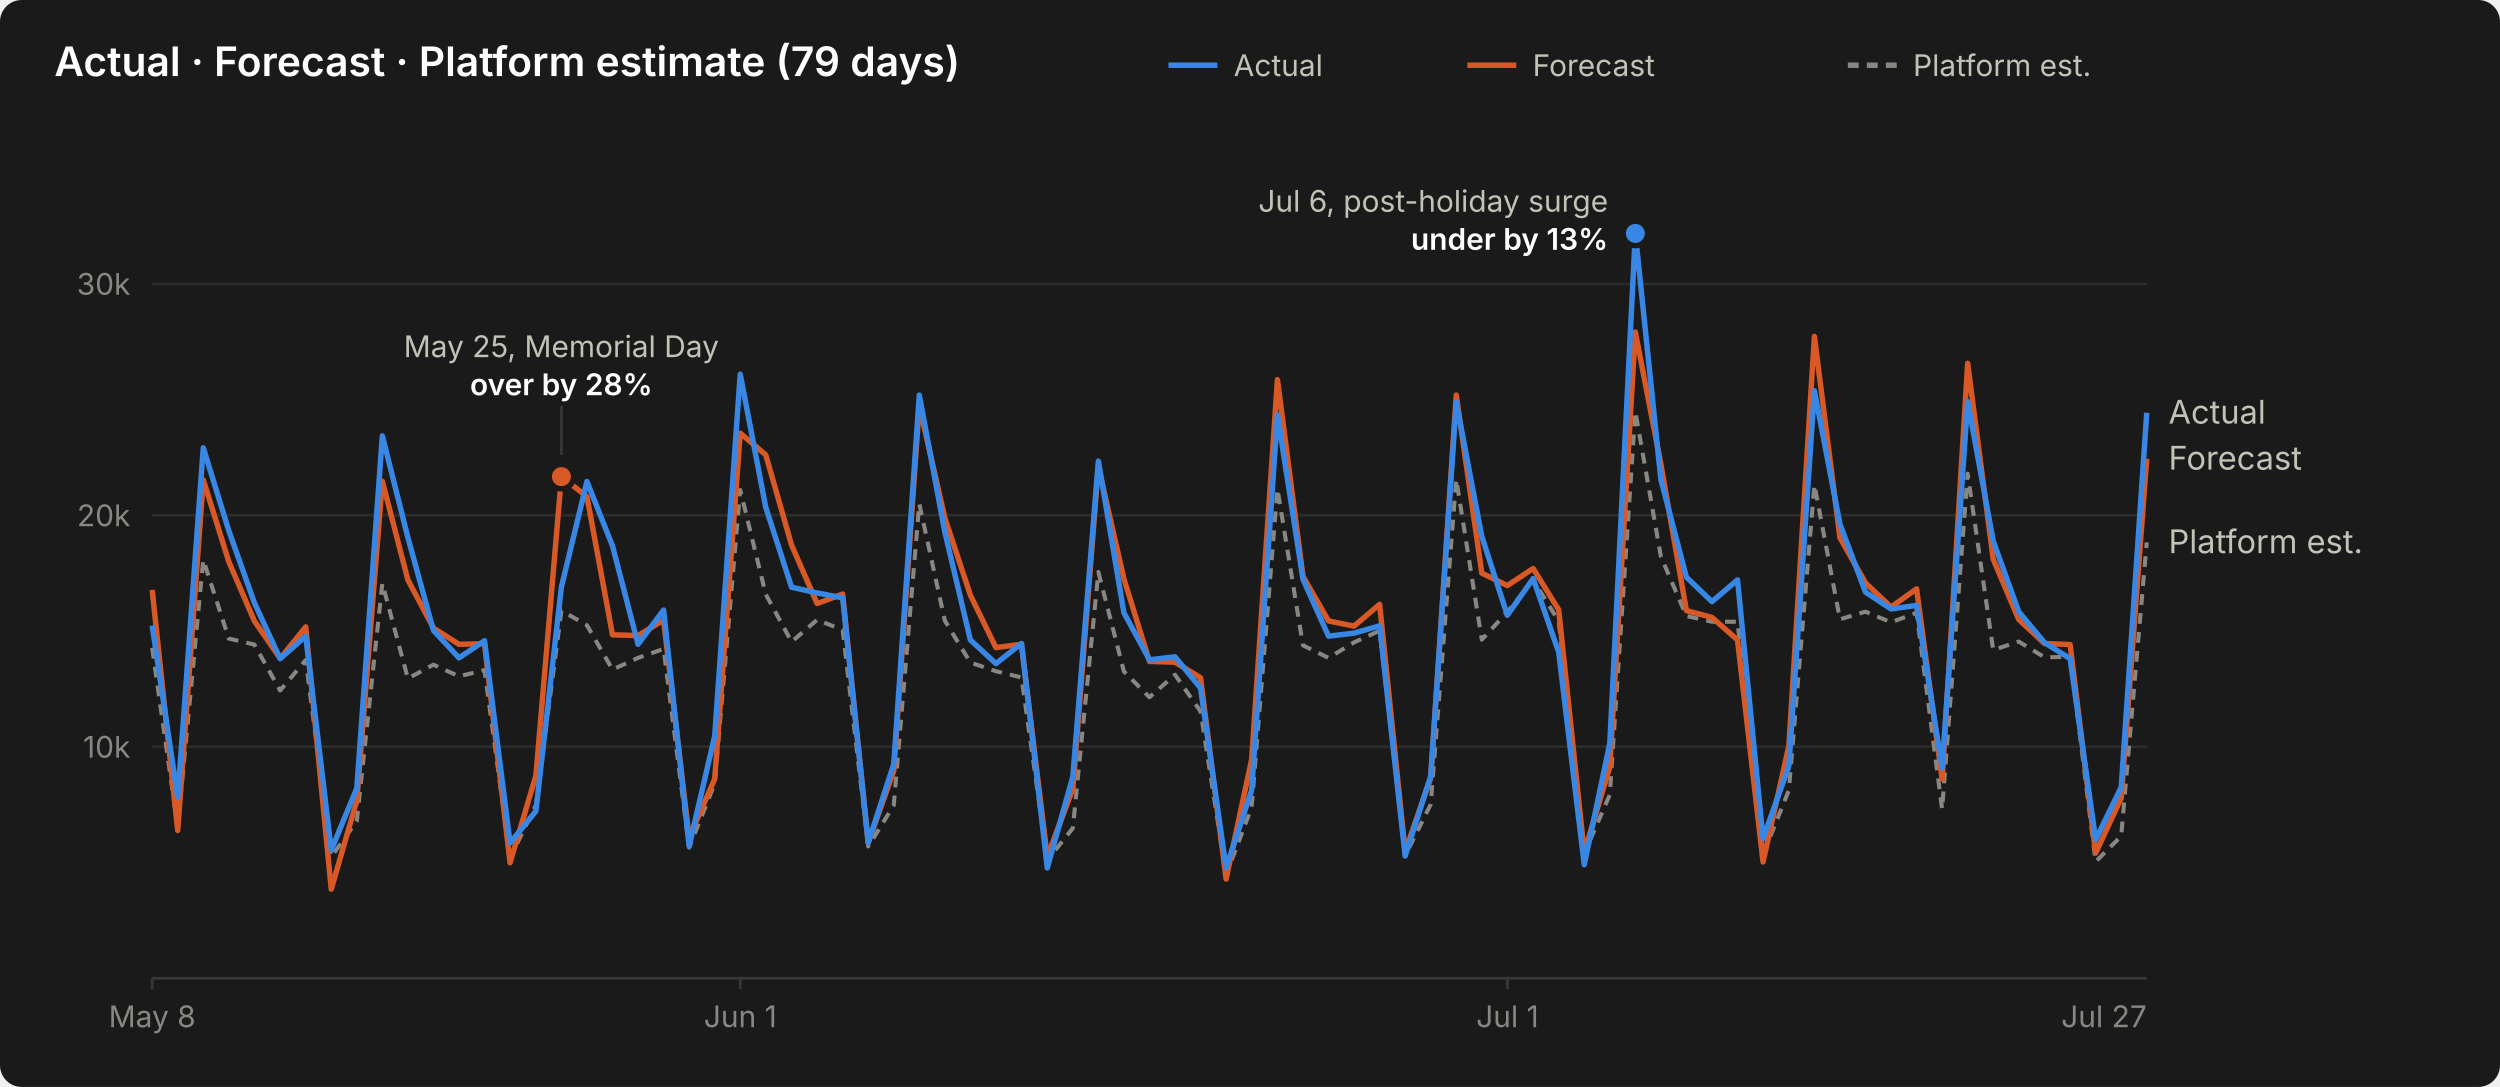
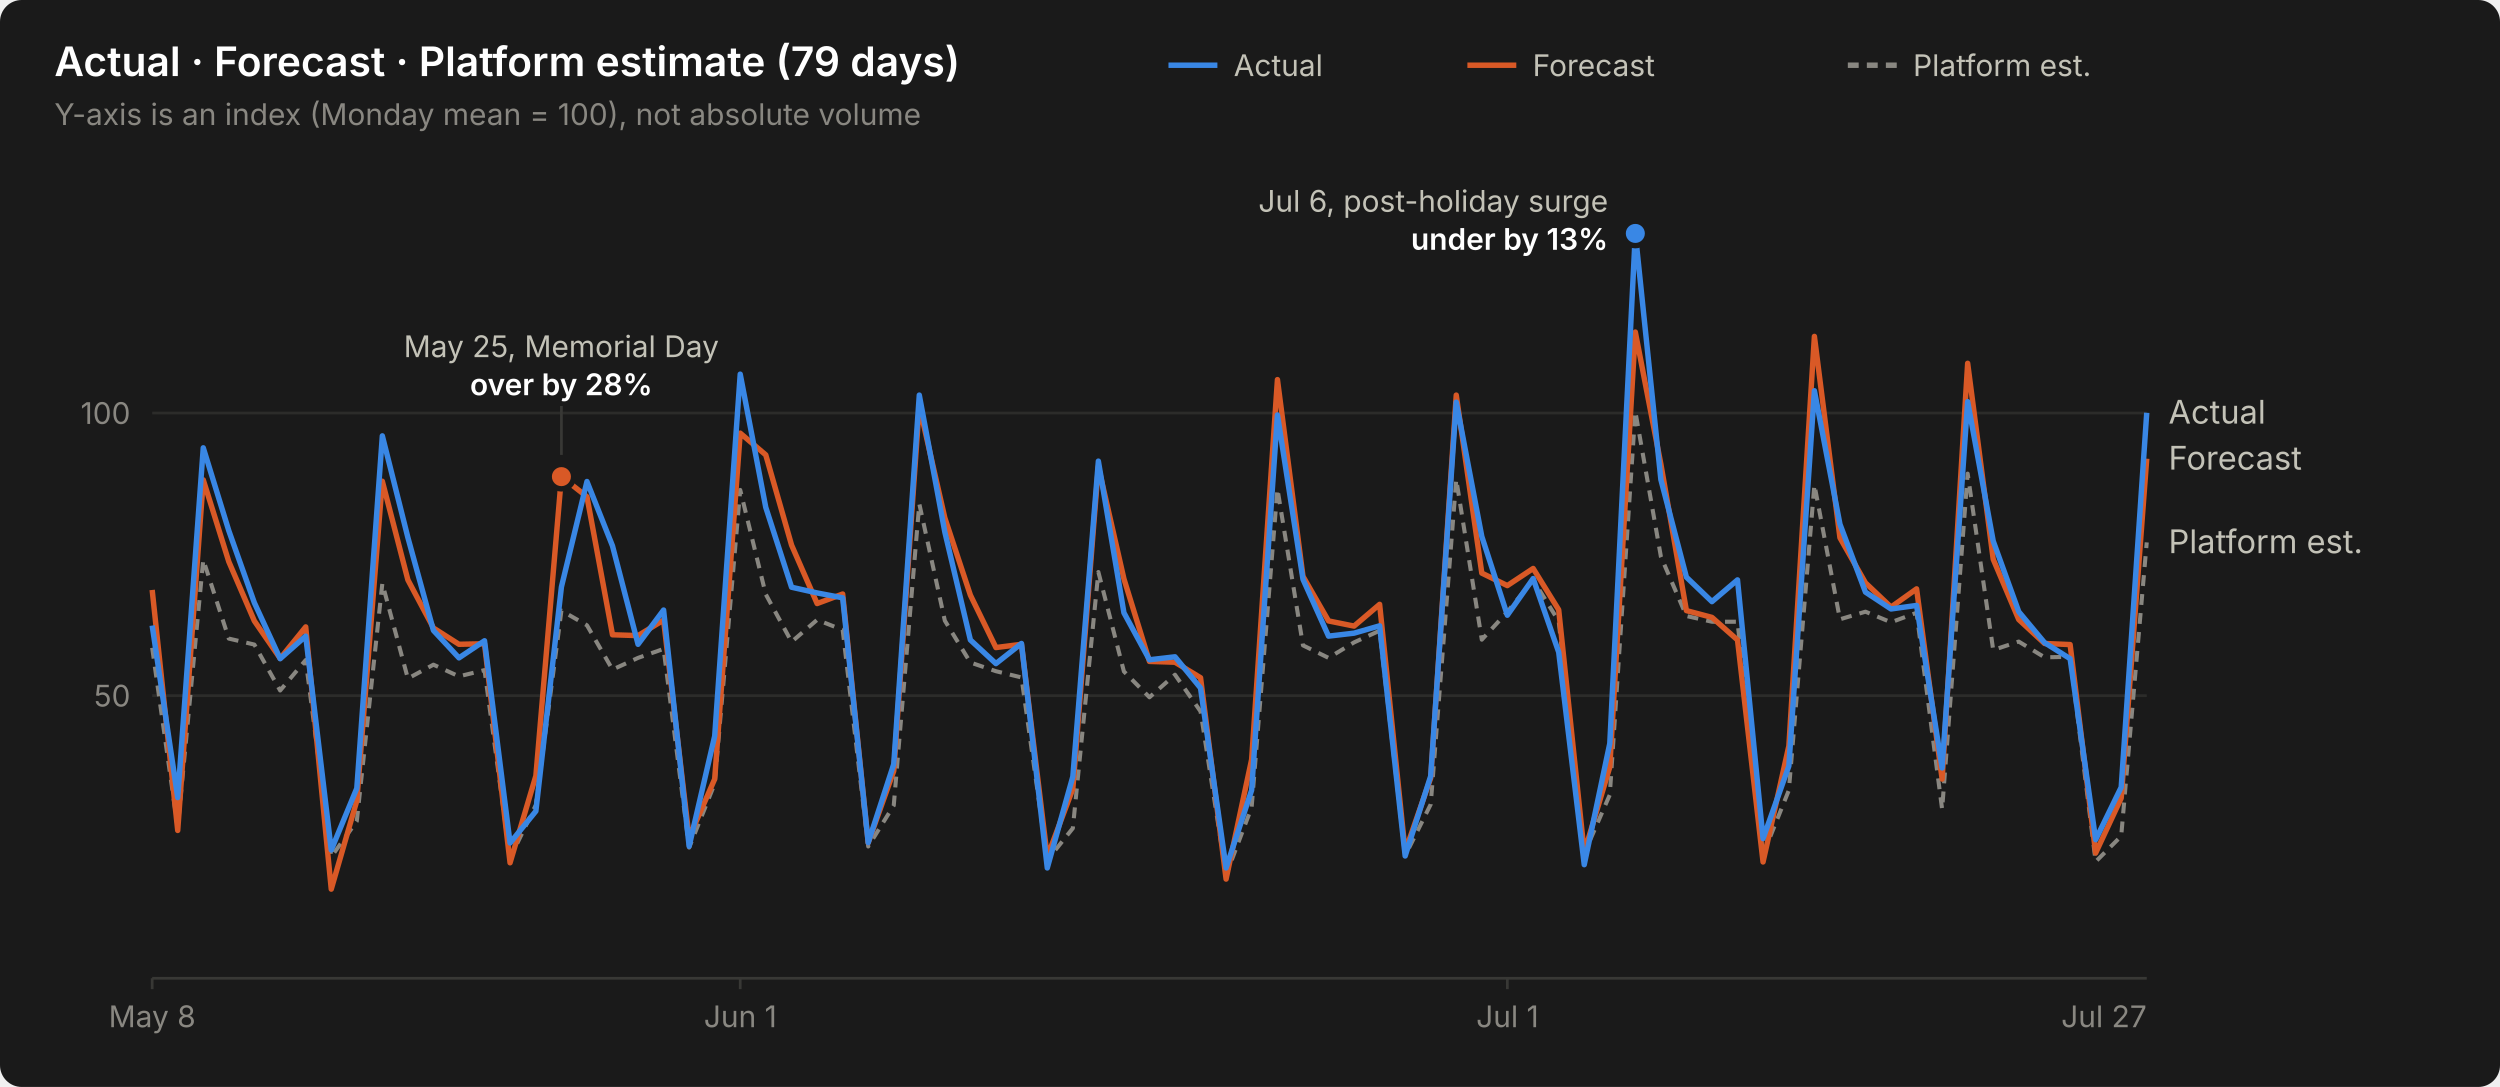
<svg xmlns="http://www.w3.org/2000/svg" width="920" height="400" viewBox="0 0 920 400" font-family="system-ui, -apple-system, 'Segoe UI', sans-serif">
  <rect width="920" height="400" rx="8" fill="#1a1a1a" />
  <text x="20" y="28" font-size="15" fill="#ffffff" text-anchor="start" font-weight="600">Actual · Forecast · Platform estimate (79 days)</text>
-   <line x1="56" y1="274.8" x2="790" y2="274.8" stroke="#2c2c2a" stroke-width="1" />
-   <text x="48" y="278.823" font-size="11" fill="#898781" text-anchor="end" font-weight="normal" font-variant-numeric="tabular-nums">10k</text>
-   <line x1="56" y1="189.6" x2="790" y2="189.6" stroke="#2c2c2a" stroke-width="1" />
-   <text x="48" y="193.646" font-size="11" fill="#898781" text-anchor="end" font-weight="normal" font-variant-numeric="tabular-nums">20k</text>
-   <line x1="56" y1="104.5" x2="790" y2="104.5" stroke="#2c2c2a" stroke-width="1" />
-   <text x="48" y="108.469" font-size="11" fill="#898781" text-anchor="end" font-weight="normal" font-variant-numeric="tabular-nums">30k</text>
+   <text x="20" y="46" font-size="11" fill="#898781" text-anchor="start" font-weight="normal">Y-axis is an index (Monday mean = 100), not absolute volume</text>
+   <line x1="56" y1="256.0" x2="790" y2="256.0" stroke="#2c2c2a" stroke-width="1" />
+   <text x="48" y="260.004" font-size="11" fill="#898781" text-anchor="end" font-weight="normal" font-variant-numeric="tabular-nums">50</text>
+   <line x1="56" y1="152.0" x2="790" y2="152.0" stroke="#2c2c2a" stroke-width="1" />
+   <text x="48" y="156.008" font-size="11" fill="#898781" text-anchor="end" font-weight="normal" font-variant-numeric="tabular-nums">100</text>
  <line x1="56" y1="360.0" x2="790" y2="360.0" stroke="#383835" stroke-width="1" />
  <line x1="56.0" y1="360" x2="56.0" y2="364" stroke="#383835" stroke-width="1" />
  <text x="56.0" y="378" font-size="11" fill="#898781" text-anchor="middle" font-weight="normal">May 8</text>
  <line x1="272.4" y1="360" x2="272.4" y2="364" stroke="#383835" stroke-width="1" />
  <text x="272.436" y="378" font-size="11" fill="#898781" text-anchor="middle" font-weight="normal">Jun 1</text>
  <line x1="554.7" y1="360" x2="554.7" y2="364" stroke="#383835" stroke-width="1" />
  <text x="554.744" y="378" font-size="11" fill="#898781" text-anchor="middle" font-weight="normal">Jul 1</text>
  <text x="790" y="378" font-size="11" fill="#898781" text-anchor="end" font-weight="normal">Jul 27</text>
  <path d="M56.0,238.4 L65.4,304.6 L74.8,206.0 L84.2,235.0 L93.6,237.2 L103.1,254.1 L112.5,242.9 L121.9,315.3 L131.3,302.2 L140.7,214.7 L150.1,249.7 L159.5,244.6 L168.9,248.9 L178.3,246.6 L187.7,315.8 L197.2,296.2 L206.6,224.7 L216.0,230.1 L225.4,246.4 L234.8,242.1 L244.2,238.8 L253.6,311.9 L263.0,288.4 L272.4,180.3 L281.8,218.7 L291.3,236.2 L300.7,228.1 L310.1,231.8 L319.5,311.5 L328.9,296.4 L338.3,185.4 L347.7,228.4 L357.1,243.8 L366.5,247.0 L375.9,249.3 L385.4,316.5 L394.8,304.8 L404.2,210.5 L413.6,247.1 L423.0,256.6 L432.4,248.3 L441.8,261.8 L451.2,322.0 L460.6,297.1 L470.1,179.9 L479.5,237.5 L488.9,242.1 L498.3,236.4 L507.7,232.1 L517.1,314.9 L526.5,296.0 L535.9,176.4 L545.3,235.4 L554.7,225.2 L564.2,213.4 L573.6,228.6 L583.0,314.1 L592.4,292.5 L601.8,151.4 L611.2,204.8 L620.6,226.7 L630.0,228.8 L639.4,228.8 L648.8,314.5 L658.3,290.8 L667.7,178.4 L677.1,227.9 L686.5,225.1 L695.9,229.0 L705.3,225.5 L714.7,297.8 L724.1,174.3 L733.5,239.2 L742.9,236.1 L752.4,241.9 L761.8,241.7 L771.2,317.1 L780.6,307.7 L790.0,199.6" fill="none" stroke="#898781" stroke-width="1.5" stroke-linejoin="round" stroke-dasharray="4 3" />
  <path d="M56.0,217.1 L65.4,305.6 L74.8,176.6 L84.2,206.7 L93.6,228.5 L103.1,242.3 L112.5,230.7 L121.9,327.2 L131.3,294.7 L140.7,177.1 L150.1,213.4 L159.5,231.1 L168.9,237.1 L178.3,236.9 L187.7,317.5 L197.2,285.5 L206.6,175.4 L216.0,182.8 L225.4,233.6 L234.8,233.9 L244.2,228.2 L253.6,308.2 L263.0,286.7 L272.4,159.4 L281.8,167.4 L291.3,200.6 L300.7,222.1 L310.1,218.6 L319.5,310.1 L328.9,283.7 L338.3,149.3 L347.7,190.6 L357.1,219.0 L366.5,238.3 L375.9,237.1 L385.4,315.3 L394.8,290.3 L404.2,171.7 L413.6,213.0 L423.0,243.4 L432.4,243.7 L441.8,249.4 L451.2,323.5 L460.6,279.5 L470.1,139.7 L479.5,212.1 L488.9,228.5 L498.3,230.4 L507.7,222.4 L517.1,313.3 L526.5,286.3 L535.9,145.4 L545.3,210.9 L554.7,215.5 L564.2,209.2 L573.6,224.4 L583.0,313.7 L592.4,282.3 L601.8,122.2 L611.2,170.8 L620.6,224.7 L630.0,227.2 L639.4,235.5 L648.8,317.2 L658.3,274.5 L667.7,123.8 L677.1,197.9 L686.5,214.5 L695.9,223.4 L705.3,216.7 L714.7,286.7 L724.1,133.7 L733.5,205.8 L742.9,228.0 L752.4,236.8 L761.8,237.2 L771.2,313.9 L780.6,293.7 L790.0,168.8" fill="none" stroke="#d95926" stroke-width="2" stroke-linejoin="round" />
  <path d="M56.0,230.2 L65.4,293.5 L74.8,164.8 L84.2,195.3 L93.6,221.8 L103.1,242.4 L112.5,234.1 L121.9,312.8 L131.3,290.1 L140.7,160.4 L150.1,197.8 L159.5,232.0 L168.9,242.1 L178.3,235.8 L187.7,310.2 L197.2,298.5 L206.6,216.0 L216.0,177.2 L225.4,200.9 L234.8,237.1 L244.2,224.5 L253.6,311.4 L263.0,270.9 L272.4,137.7 L281.8,186.7 L291.3,216.1 L300.7,218.2 L310.1,220.0 L319.5,310.1 L328.9,281.2 L338.3,145.4 L347.7,195.8 L357.1,235.5 L366.5,244.2 L375.9,236.8 L385.4,319.4 L394.8,285.8 L404.2,169.7 L413.6,225.5 L423.0,242.8 L432.4,241.7 L441.8,253.2 L451.2,319.4 L460.6,290.8 L470.1,152.7 L479.5,213.2 L488.9,234.1 L498.3,233.0 L507.7,230.3 L517.1,315.0 L526.5,285.6 L535.9,148.0 L545.3,197.4 L554.7,226.4 L564.2,212.9 L573.6,240.0 L583.0,318.2 L592.4,273.6 L601.8,85.9 L611.2,176.5 L620.6,212.4 L630.0,221.4 L639.4,213.4 L648.8,308.6 L658.3,281.9 L667.7,143.8 L677.1,192.9 L686.5,217.9 L695.9,224.1 L705.3,222.8 L714.7,282.6 L724.1,147.8 L733.5,199.1 L742.9,225.1 L752.4,236.5 L761.8,242.4 L771.2,309.0 L780.6,289.7 L790.0,151.9" fill="none" stroke="#3987e5" stroke-width="2" stroke-linejoin="round" />
  <circle cx="206.6" cy="175.4" r="4.5" fill="#d95926" stroke="#1a1a1a" stroke-width="2" />
  <line x1="206.6" y1="167.4" x2="206.6" y2="149.4" stroke="#383835" stroke-width="1" />
  <text x="206.564" y="131.421" font-size="11" fill="#c3c2b7" text-anchor="middle" font-weight="normal">May 25, Memorial Day</text>
  <text x="206.564" y="145.421" font-size="11" fill="#ffffff" text-anchor="middle" font-weight="600">over by 28%</text>
  <circle cx="601.8" cy="85.9" r="4.5" fill="#3987e5" stroke="#1a1a1a" stroke-width="2" />
  <text x="591.795" y="77.926" font-size="11" fill="#c3c2b7" text-anchor="end" font-weight="normal">Jul 6, post-holiday surge</text>
  <text x="591.795" y="91.926" font-size="11" fill="#ffffff" text-anchor="end" font-weight="600">under by 13%</text>
  <text x="798" y="155.887" font-size="12" fill="#c3c2b7" text-anchor="start" font-weight="normal">Actual</text>
  <text x="798" y="172.82" font-size="12" fill="#c3c2b7" text-anchor="start" font-weight="normal">Forecast</text>
  <text x="798" y="203.561" font-size="12" fill="#c3c2b7" text-anchor="start" font-weight="normal">Platform est.</text>
  <line x1="430" y1="24" x2="448" y2="24" stroke="#3987e5" stroke-width="2" />
  <text x="454" y="28" font-size="11" fill="#c3c2b7" text-anchor="start" font-weight="normal">Actual</text>
  <line x1="540" y1="24" x2="558" y2="24" stroke="#d95926" stroke-width="2" />
  <text x="564" y="28" font-size="11" fill="#c3c2b7" text-anchor="start" font-weight="normal">Forecast</text>
  <line x1="680" y1="24" x2="698" y2="24" stroke="#898781" stroke-width="2" stroke-dasharray="4 3" />
  <text x="704" y="28" font-size="11" fill="#c3c2b7" text-anchor="start" font-weight="normal">Platform est.</text>
</svg>
